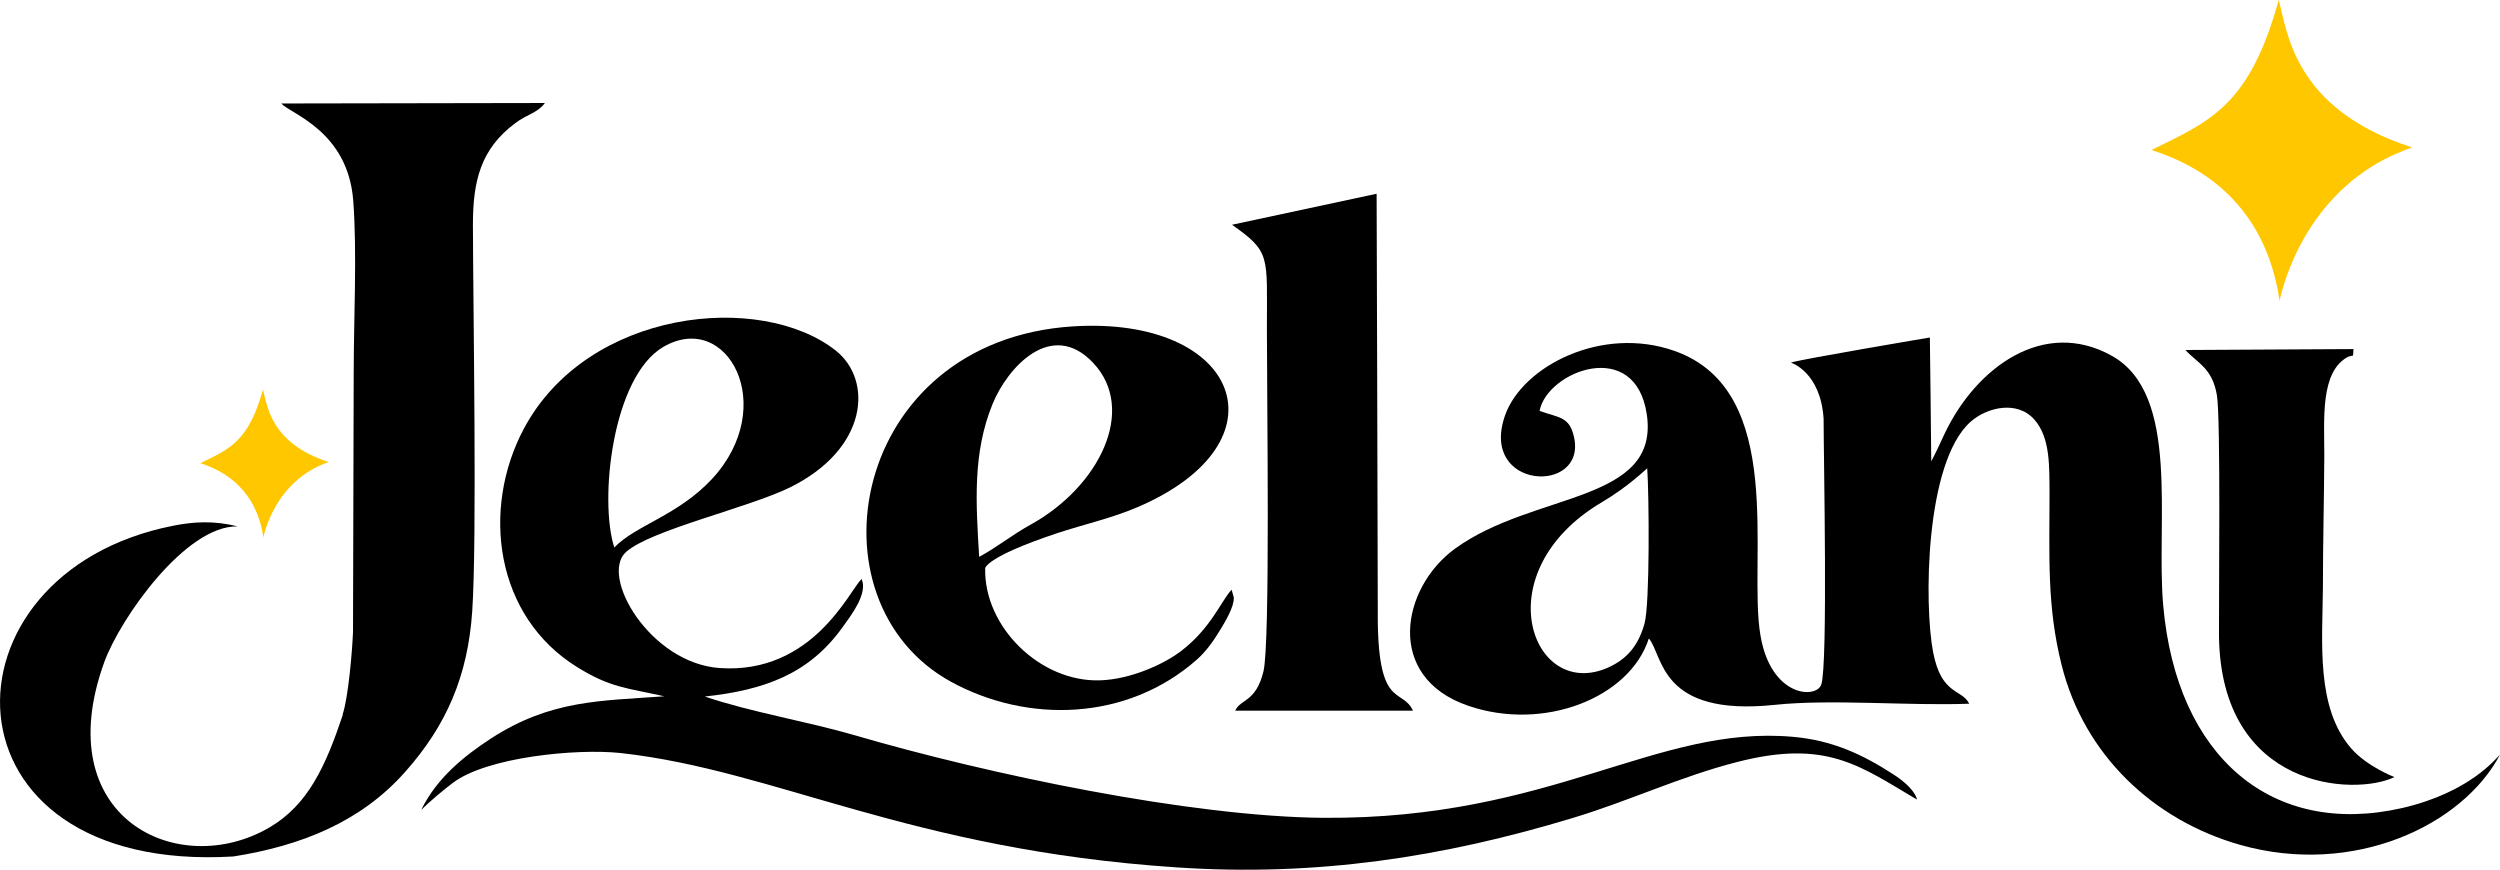
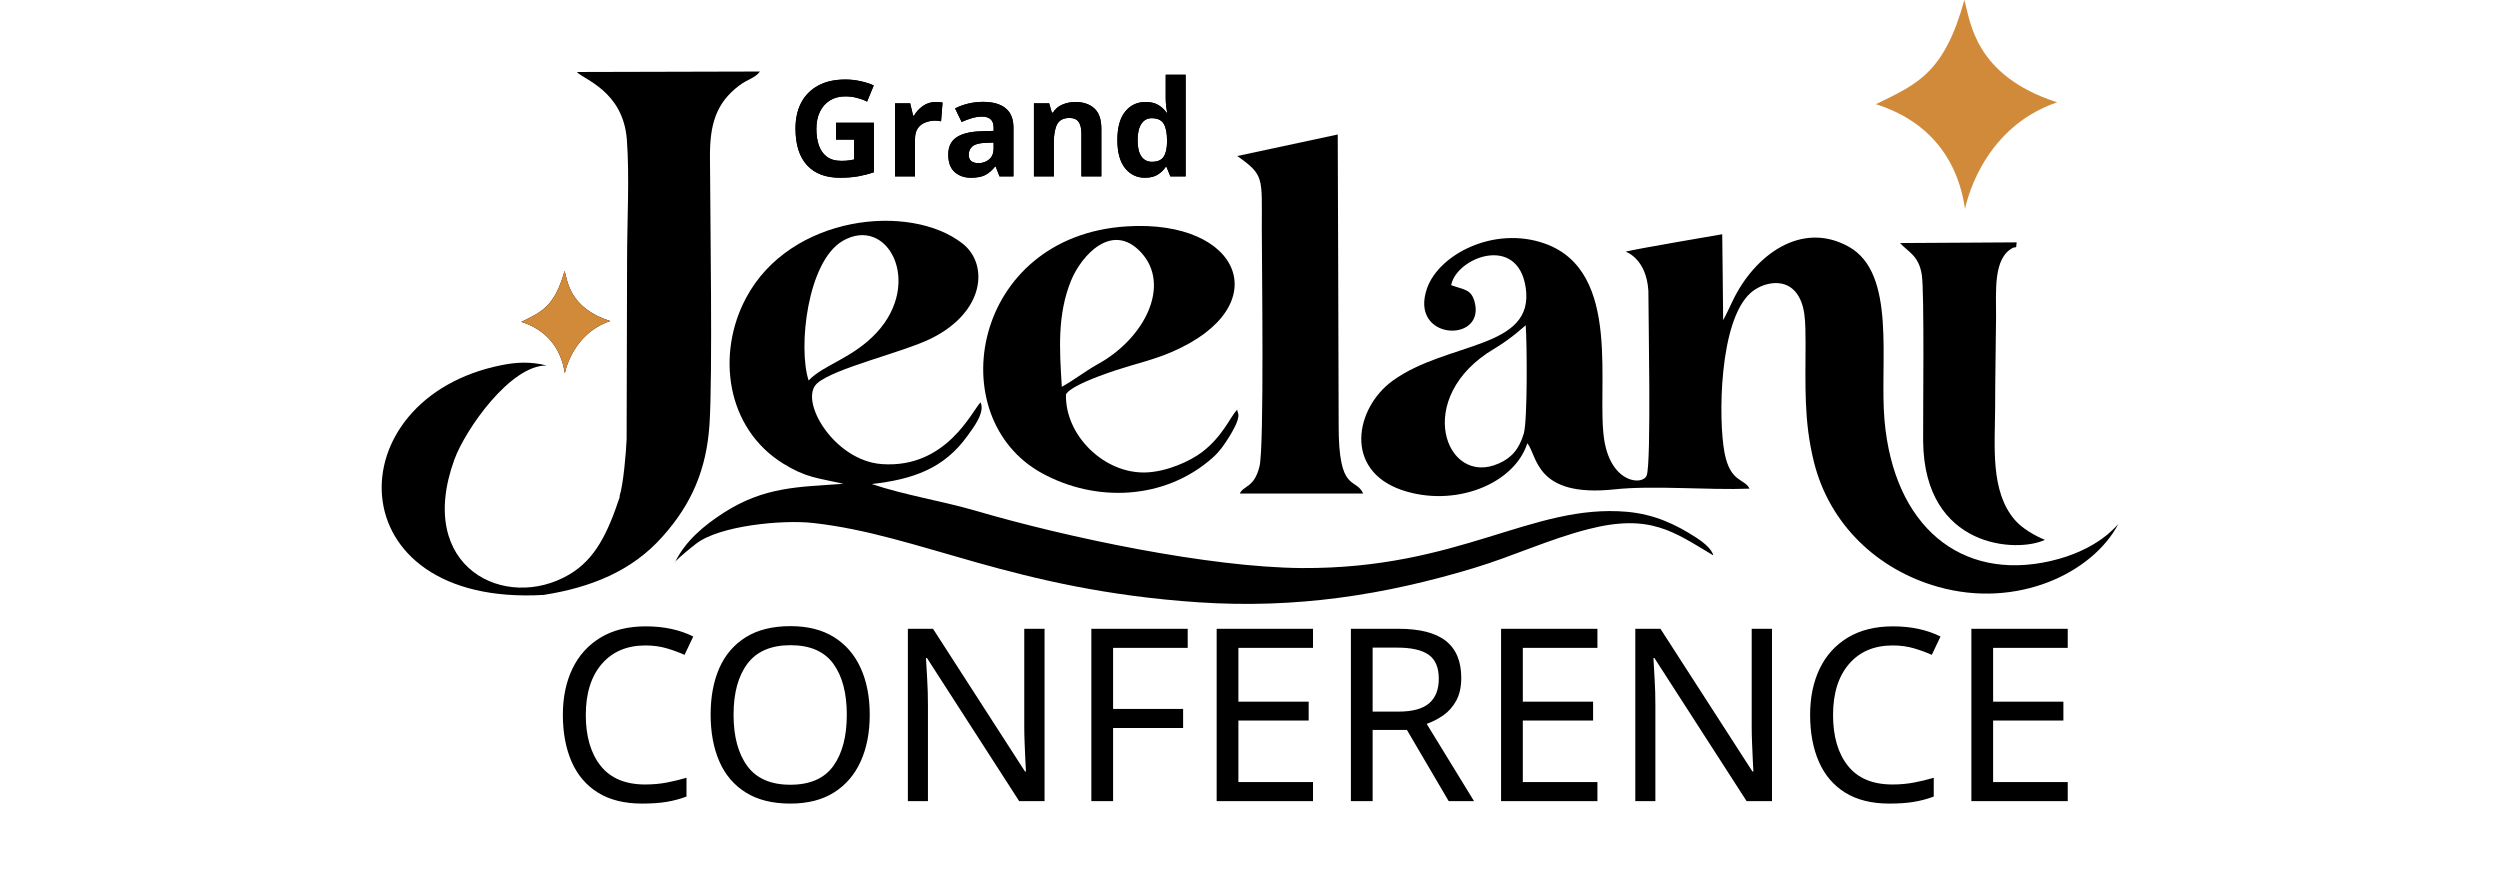
<svg xmlns="http://www.w3.org/2000/svg" id="Layer_1" version="1.1" viewBox="0 0 1080 375.7">
  <defs>
    <style>
+       .st0 {
+         fill: #d18a39;
+       }
+ 
      .st0, .st1 {
        fill-rule: evenodd;
      }

-       .st1 {
-         fill: #ffc700;
+       .st2 {
+         font-family: Candara-Bold, Candara;
+         font-size: 57.8px;
+         font-weight: 700;
+       }
+ 
+       .st3 {
+         font-family: Candara, Candara;
+         font-size: 104.3px;
      }
    </style>
  </defs>
-   <path class="st0" d="M773.8,156.7s12.7,4,14,24.2c0,16.8,1.9,106-1,114.8-2.1,6.3-21.8,5.6-26.3-21.3-5.5-32.3,11.8-105.6-37.1-122.8-31.4-11.1-65.7,6.6-73.2,27.8-11.4,32.3,35.2,34.4,29.8,9.5-2-9-6.3-8.3-14.9-11.4,3.2-17.1,41.3-32,46.3,1.4,5.8,38.6-48.8,33.4-82.8,58.1-23.2,16.8-30.6,55.5,5.7,67.9,32.6,11.2,69.8-3.4,78-29.1,6.3,7.4,4.5,33.9,54.4,28.7,24.5-2.6,57.9.5,84-.5-3.2-6.5-12-3.5-15.6-22.3-3.9-20.2-3.6-81.9,16.2-99.5,7-6.2,20-9.4,27.5-1,7,7.9,6.5,20.3,6.6,32.1,0,26.6-1.2,48.4,5.2,73.9,9.7,39,39.8,67.2,77.2,77.8,49.2,13.9,96.2-8.6,112.2-39-1.5,1.3-12.8,16.3-42.4,23.1-55.9,12.7-97.3-21.8-103.1-87.6-3.2-36.2,7.6-91.2-22.2-107.8-29.4-16.4-58.6,5-72.2,33.6-2,4.2-3.5,7.7-5.8,12,0-6.2-.6-53.5-.6-53.5,0,0-55.2,9.3-59.9,10.8M711.6,202.3c.8,11.2,1.2,58.9-1.2,67.2-2.8,9.9-7.9,15.3-15.5,18.8-33.1,15-54-41.2-2.8-71.4,11.2-6.6,19.2-14.4,19.5-14.6h0Z" />
-   <path class="st0" d="M182.2,349.7c3.5-3.6,10.1-9,13.3-11.4,14.7-11.3,53.7-15,72.5-13,67.1,7.4,124.6,41.7,240.1,49.4,60.6,4.1,115.4-4.4,171.2-21.3,24.3-7.3,46.5-17.9,71.1-24.2,38.8-10,53.2,1.8,77.7,16.2,0-.4-.8-4.8-10.2-10.9-13.3-8.6-26.3-14.7-43.4-16.2-59.2-5.2-103.9,35.6-202.4,35-57.8-.4-145.5-18.9-202.6-35.6-21.3-6.2-45-10-65-16.8,25.6-2.8,45-9.6,59.6-30.1,3.3-4.6,11-14.4,8.1-20.7-5.3,5.2-21.2,41.2-61.2,38.5-30.1-2-52.2-39.8-40.5-50.2,10.8-9.5,52.7-19,70.7-27.8,33.9-16.7,36-46.4,19.8-59.2-32.5-25.5-107.1-17.9-134.7,33.8-18.5,34.8-12.5,81.1,23.2,103.1,14.3,8.8,20.9,8.8,37.5,12.5-27.5,2-49,1.5-74.7,18.1-12.2,7.9-23.6,17.4-30.2,30.7M265.4,236.6c-6.7-20.6-.8-73.9,21.1-86.7,27.7-16.2,50.2,25.6,21.1,57-14.8,15.9-33.1,20-42.3,29.7h0Z" />
-   <path class="st0" d="M148.1,308.8c-7.5,22.4-15.1,38.9-31.6,48.6-39.3,23.1-96-3.9-71.4-71.5,6.9-18.8,35-58.9,57.5-58.5-10.2-2.6-19.2-2-27.7-.3-104,20.4-103.6,150.6,25.9,142.9,29.2-4.6,55-14.9,74.1-36.4,18.1-20.3,27.2-41.7,29.1-69.5,2.1-30.9.4-129.3.3-167.1,0-18.9,3.4-32.7,18.3-43.8,5.3-4,9.5-4.3,12.8-8.7l-113.9.2c4,4.5,28.8,11.8,31.1,42,1.7,22.5.2,51.3.2,74.4l-.3,111.9c-.3,7.8-2,28.3-4.5,35.7" />
-   <path class="st0" d="M532,254.8c-4.5,4.9-8.9,16.6-21.7,26.4-7.7,5.9-22.1,12.3-35,12.7-25.9.9-50.3-23.1-49.7-48.4,0,0,0-4.8,30.9-15.1,12.1-4,23.4-6.4,34.9-11.3,65.8-28.2,43.8-82.7-28-78.1-96.1,6.2-115.8,118.8-52.6,153.5,33,18.1,76.1,17.1,106.3-9.6,4.2-3.8,7-7.8,10.4-13.4,1.8-3,5.7-9.4,5.5-13.4l-.9-3.2h0ZM423,240.6c-1.4-23.3-2.9-44.8,5.8-66.1,6.4-15.7,25.4-36.8,43.4-17.8,19.2,20.3,2.6,53.6-26.9,69.9-8,4.4-15.2,10.2-22.2,13.9h0Z" />
-   <path class="st0" d="M532.1,97c16.9,11.9,15.2,13.2,15.2,44.8s1.5,136.2-1.5,148.3c-3.3,13.4-9.8,11.7-12.2,16.9h76.8c-4.8-10.3-15.5.1-15.2-42.8,0-24.2-.5-180.5-.5-180.5l-62.5,13.4" />
-   <path class="st0" d="M1016.5,153.7s.2-2.2.2-2.9l-72.6.4c5.2,5.7,11.6,7.7,13.6,19.5,1.7,10,.8,89,.9,103.8.7,66.8,58.7,69.5,75.8,61.2,0,0-11.8-4.5-18.7-12.4-15.3-17.7-12.4-45.6-12.2-69.7,0-18.9.5-37.8.6-56.7,0-16.2-1.8-36.4,10.3-42.8.5-.2,2.1-.5,2.1-.5" />
-   <path class="st1" d="M929.4,64.8c31.2,9.9,50.5,32,55.4,65.2,0,0,8.9-49.9,57.3-66.3C990.3,47.1,988.1,12.9,984.4,0c-12.6,45.5-29.2,52.2-55,64.8" />
-   <path class="st1" d="M86.6,200.1c15.3,4.9,24.8,15.8,27.2,32.1,0,0,4.4-24.5,28.2-32.6-25.5-8.2-26.6-25-28.4-31.3-6.2,22.4-14.4,25.7-27.1,31.8" />
+   <text class="st2" transform="translate(340.3 76.2)">
+     <tspan x="0" y="0">Grand</tspan>
+   </text>
+   <path class="st1" d="M225.1,139c10.6,3.4,17.2,10.9,18.9,22.3,0,0,3-17,19.6-22.6-17.7-5.7-18.4-17.4-19.7-21.7-4.3,15.5-10,17.8-18.8,22.1" />
+   <text class="st3" transform="translate(236.8 346.1)">
+     <tspan x="0" y="0">CONFERENCE </tspan>
+   </text>
+   <path class="st1" d="M702.4,108.8s8.8,2.8,9.7,16.8c0,11.7,1.3,73.6-.7,79.7-1.4,4.4-15.1,3.9-18.3-14.8-3.8-22.4,8.2-73.3-25.8-85.3-21.8-7.7-45.6,4.6-50.8,19.3-7.9,22.4,24.5,23.9,20.7,6.6-1.4-6.2-4.4-5.8-10.3-7.9,2.2-11.9,28.7-22.3,32.2,1,4,26.8-33.9,23.2-57.5,40.3-16.1,11.7-21.3,38.5,4,47.2,22.6,7.7,48.5-2.4,54.2-20.2,4.4,5.1,3.1,23.6,37.7,19.9,17-1.8,40.2.4,58.3-.3-2.2-4.5-8.3-2.5-10.8-15.5-2.7-14-2.5-56.9,11.3-69.1,4.9-4.3,13.9-6.5,19.1-.7,4.9,5.5,4.5,14.1,4.6,22.3,0,18.5-.8,33.6,3.6,51.4,6.7,27.1,27.6,46.7,53.6,54,34.2,9.7,66.8-6,77.9-27.1-1,.9-8.9,11.3-29.4,16-38.8,8.8-67.6-15.2-71.6-60.9-2.2-25.1,5.3-63.3-15.4-74.9-20.4-11.4-40.7,3.5-50.2,23.4-1.4,2.9-2.5,5.4-4.1,8.3,0-4.3-.4-37.1-.4-37.1,0,0-38.3,6.5-41.6,7.5M659.1,140.5c.6,7.8.8,40.9-.8,46.7-2,6.9-5.5,10.7-10.8,13-23,10.4-37.5-28.6-1.9-49.6,7.7-4.6,13.3-10,13.5-10.1Z" />
+   <path class="st1" d="M291.5,242.8c2.4-2.5,7-6.2,9.2-7.9,10.2-7.9,37.3-10.4,50.3-9,46.6,5.1,86.5,28.9,166.8,34.3,42.1,2.8,80.2-3.1,118.9-14.8,16.9-5.1,32.3-12.4,49.4-16.8,26.9-6.9,37,1.2,54,11.3,0-.3-.6-3.3-7.1-7.5-9.2-6-18.3-10.2-30.1-11.3-41.1-3.6-72.1,24.7-140.5,24.3-40.1-.3-101.1-13.1-140.7-24.7-14.8-4.3-31.3-6.9-45.1-11.6,17.8-2,31.3-6.7,41.4-20.9,2.3-3.2,7.7-10,5.6-14.4-3.6,3.6-14.7,28.6-42.5,26.7-20.9-1.4-36.2-27.7-28.1-34.9,7.5-6.6,36.6-13.2,49.1-19.3,23.6-11.6,25-32.3,13.7-41.1-22.6-17.7-74.4-12.4-93.5,23.5-12.9,24.1-8.7,56.3,16.1,71.6,9.9,6.1,14.5,6.1,26,8.7-19.1,1.4-34.1,1.1-51.9,12.6-8.5,5.5-16.4,12.1-20.9,21.3M349.3,164.3c-4.6-14.3-.5-51.3,14.7-60.2,19.3-11.3,34.9,17.8,14.7,39.6-10.3,11.1-23,13.9-29.3,20.6Z" />
+   <path class="st1" d="M267.8,214.5c-5.2,15.6-10.5,27-21.9,33.7-27.3,16.1-66.7-2.7-49.6-49.7,4.8-13.1,24.3-40.9,39.9-40.6-7.1-1.8-13.3-1.4-19.3-.2-72.2,14.2-72,104.6,18,99.3,20.3-3.2,38.2-10.3,51.4-25.3,12.6-14.1,18.9-29,20.2-48.3,1.4-21.4.3-89.8.2-116.1,0-13.1,2.4-22.7,12.7-30.4,3.7-2.8,6.6-3,8.9-6l-79.1.2c2.8,3.2,20,8.2,21.6,29.2,1.2,15.6.1,35.6.1,51.7l-.2,77.7c-.2,5.4-1.4,19.7-3.1,24.8" />
+   <path class="st1" d="M534.4,177c-3.1,3.4-6.2,11.5-15.1,18.3-5.4,4.1-15.4,8.5-24.3,8.8-18,.6-34.9-16-34.5-33.6,0,0,0-3.4,21.4-10.5,8.4-2.8,16.3-4.5,24.2-7.9,45.7-19.6,30.4-57.5-19.5-54.3-66.7,4.3-80.4,82.5-36.5,106.6,22.9,12.6,52.9,11.9,73.8-6.7,2.9-2.6,4.9-5.4,7.3-9.3,1.2-2,4-6.6,3.8-9.3l-.6-2.2ZM458.7,167.1c-1-16.2-2-31.1,4-45.9,4.5-10.9,17.7-25.5,30.1-12.3,13.3,14.1,1.8,37.3-18.7,48.5-5.5,3.1-10.6,7.1-15.4,9.7Z" />
+   <path class="st1" d="M534.5,67.4c11.7,8.3,10.6,9.1,10.6,31.1,0,14.5,1.1,94.6-1,103-2.3,9.3-6.8,8.1-8.5,11.7h53.3c-3.3-7.2-10.7,0-10.6-29.8,0-16.8-.4-125.3-.4-125.3l-43.4,9.3" />
+   <path class="st1" d="M871,106.7s.1-1.5.2-2l-50.4.3c3.6,3.9,8.1,5.4,9.4,13.6,1.2,7,.5,61.8.6,72.1.5,46.4,40.8,48.2,52.6,42.5,0,0-8.2-3.1-13-8.6-10.6-12.3-8.6-31.6-8.5-48.4,0-13.1.3-26.2.4-39.4,0-11.3-1.2-25.3,7.2-29.7.3-.2,1.4-.3,1.4-.3" />
+   <path class="st0" d="M810.4,45c21.6,6.9,35.1,22.2,38.5,45.3,0,0,6.2-34.7,39.8-46.1-36-11.6-37.5-35.3-40.1-44.2-8.7,31.6-20.3,36.3-38.2,45" />
+   <text class="st2" transform="translate(340.3 76.2)">
+     <tspan x="0" y="0">Grand</tspan>
+   </text>
+   <path class="st0" d="M225.1,139c10.6,3.4,17.2,10.9,18.9,22.3,0,0,3-17,19.6-22.6-17.7-5.7-18.4-17.4-19.7-21.7-4.3,15.5-10,17.8-18.8,22.1" />
</svg>
